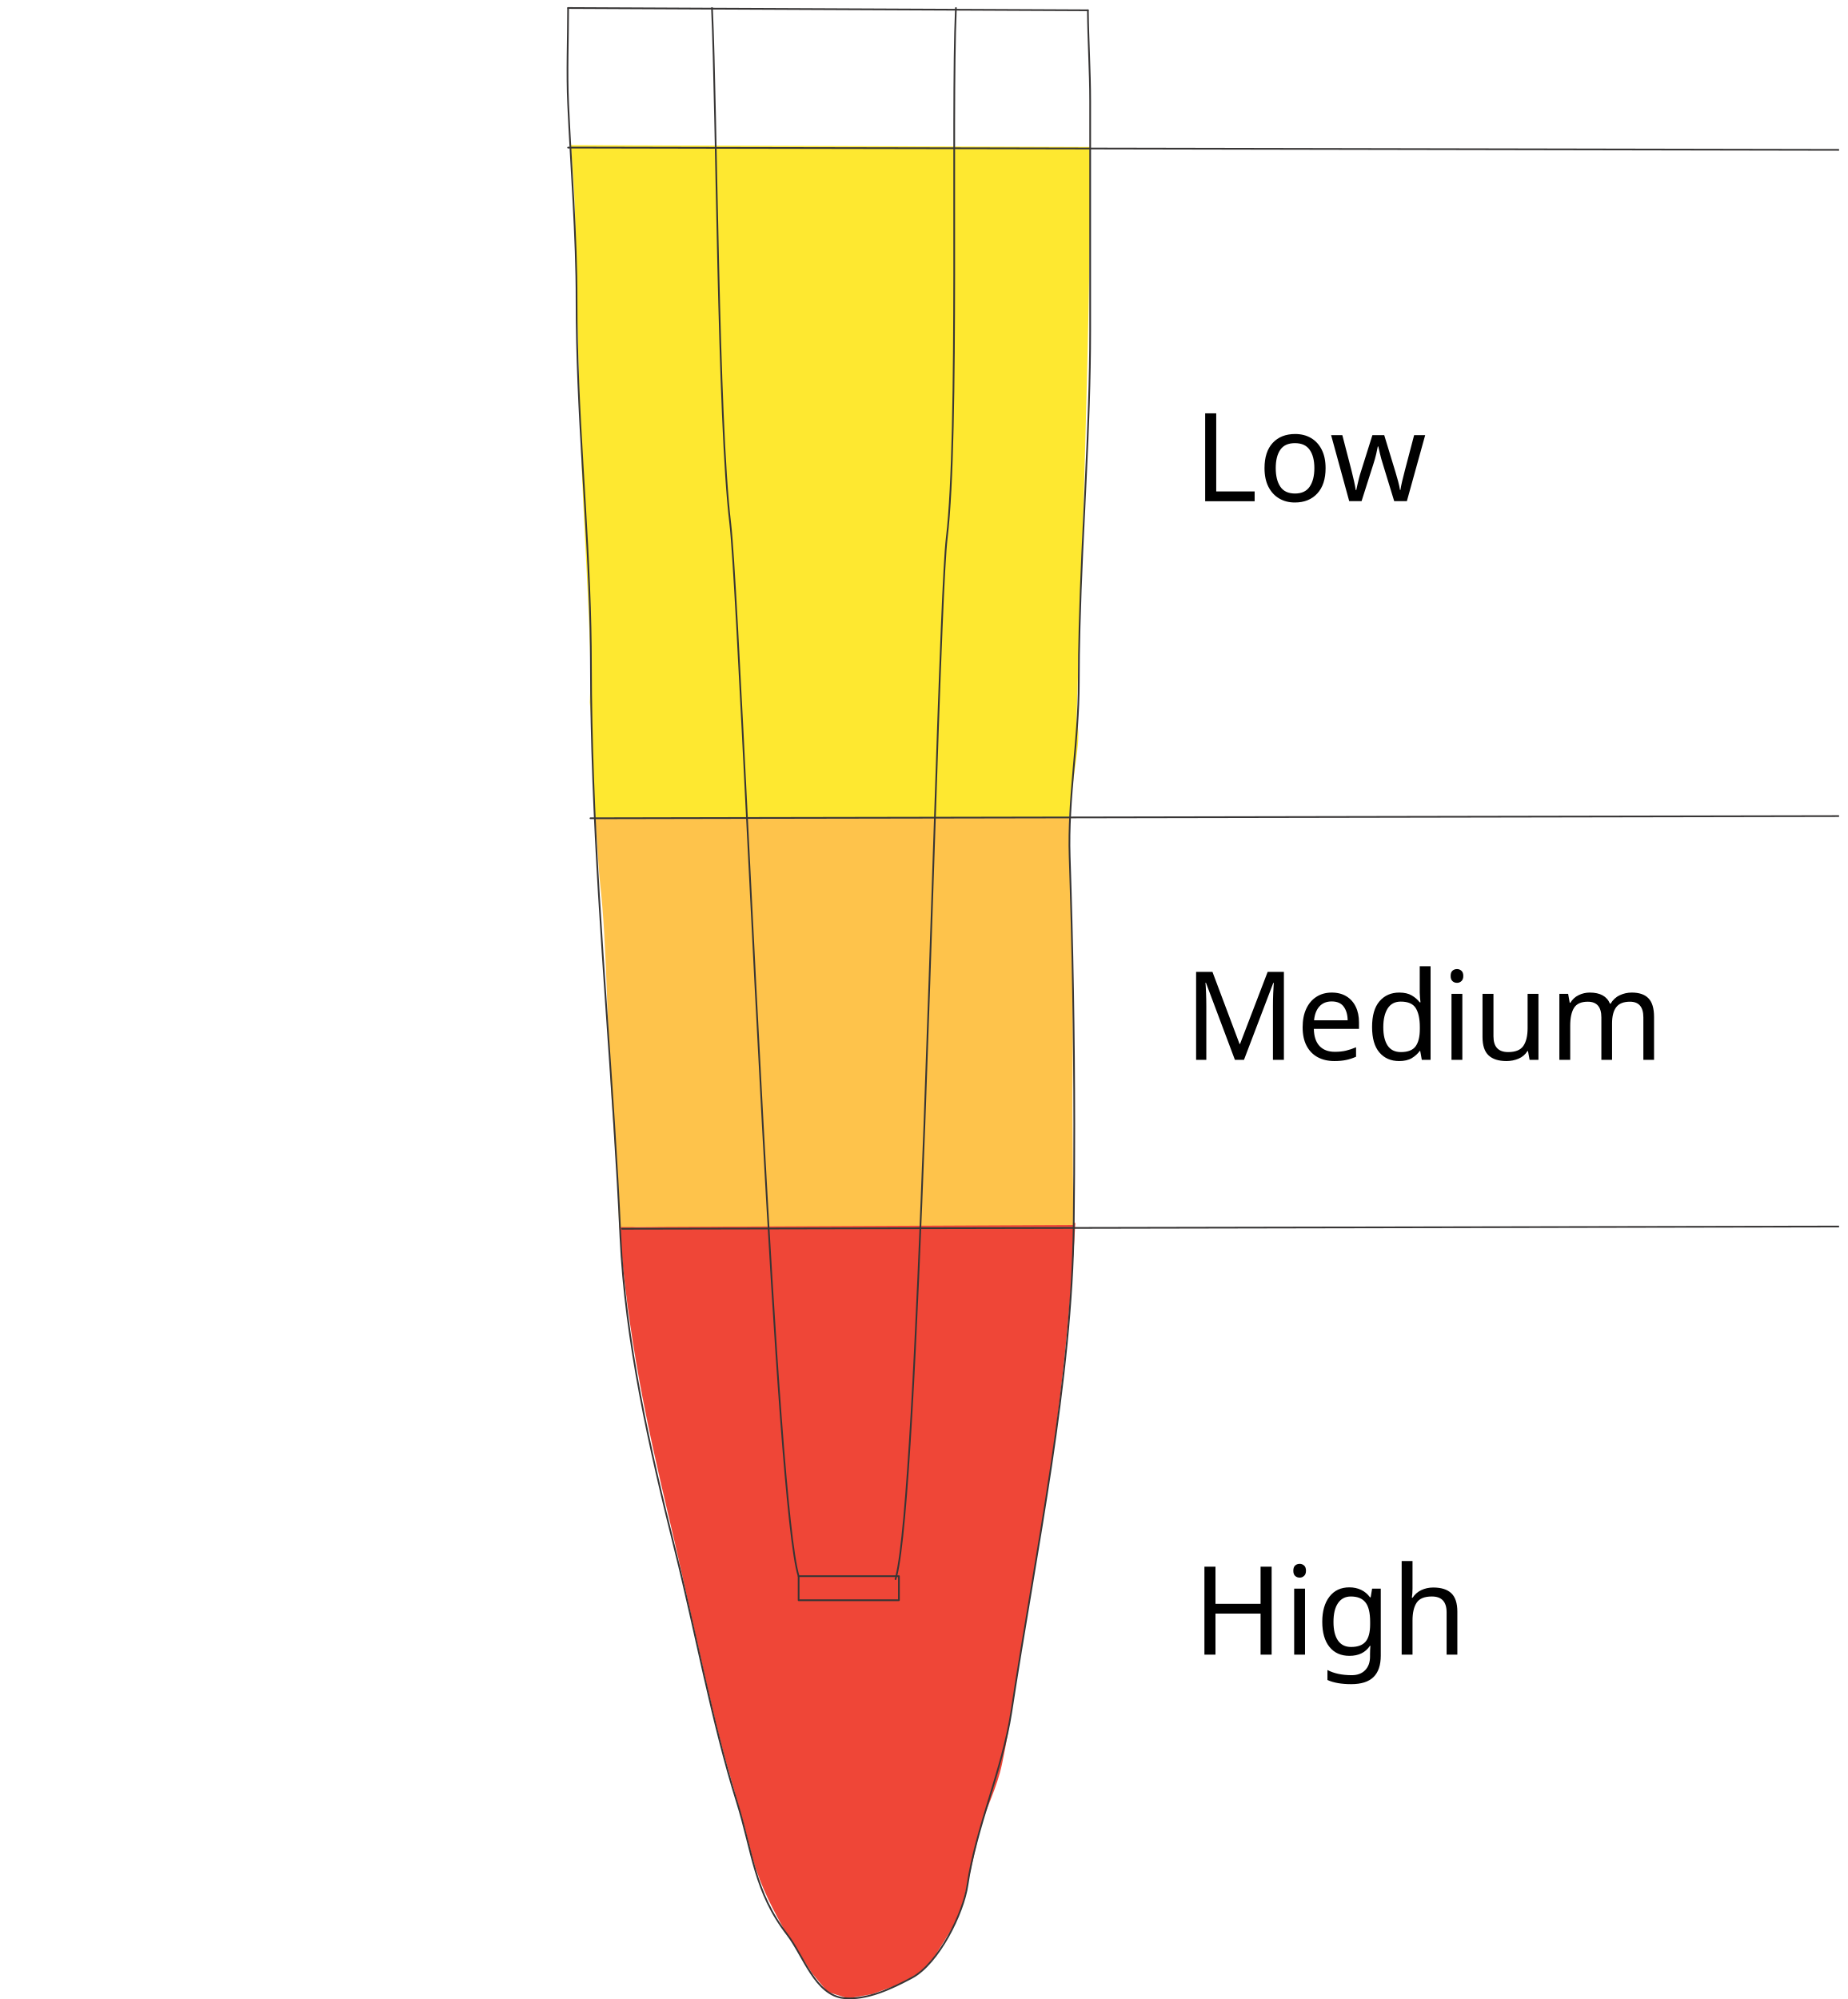
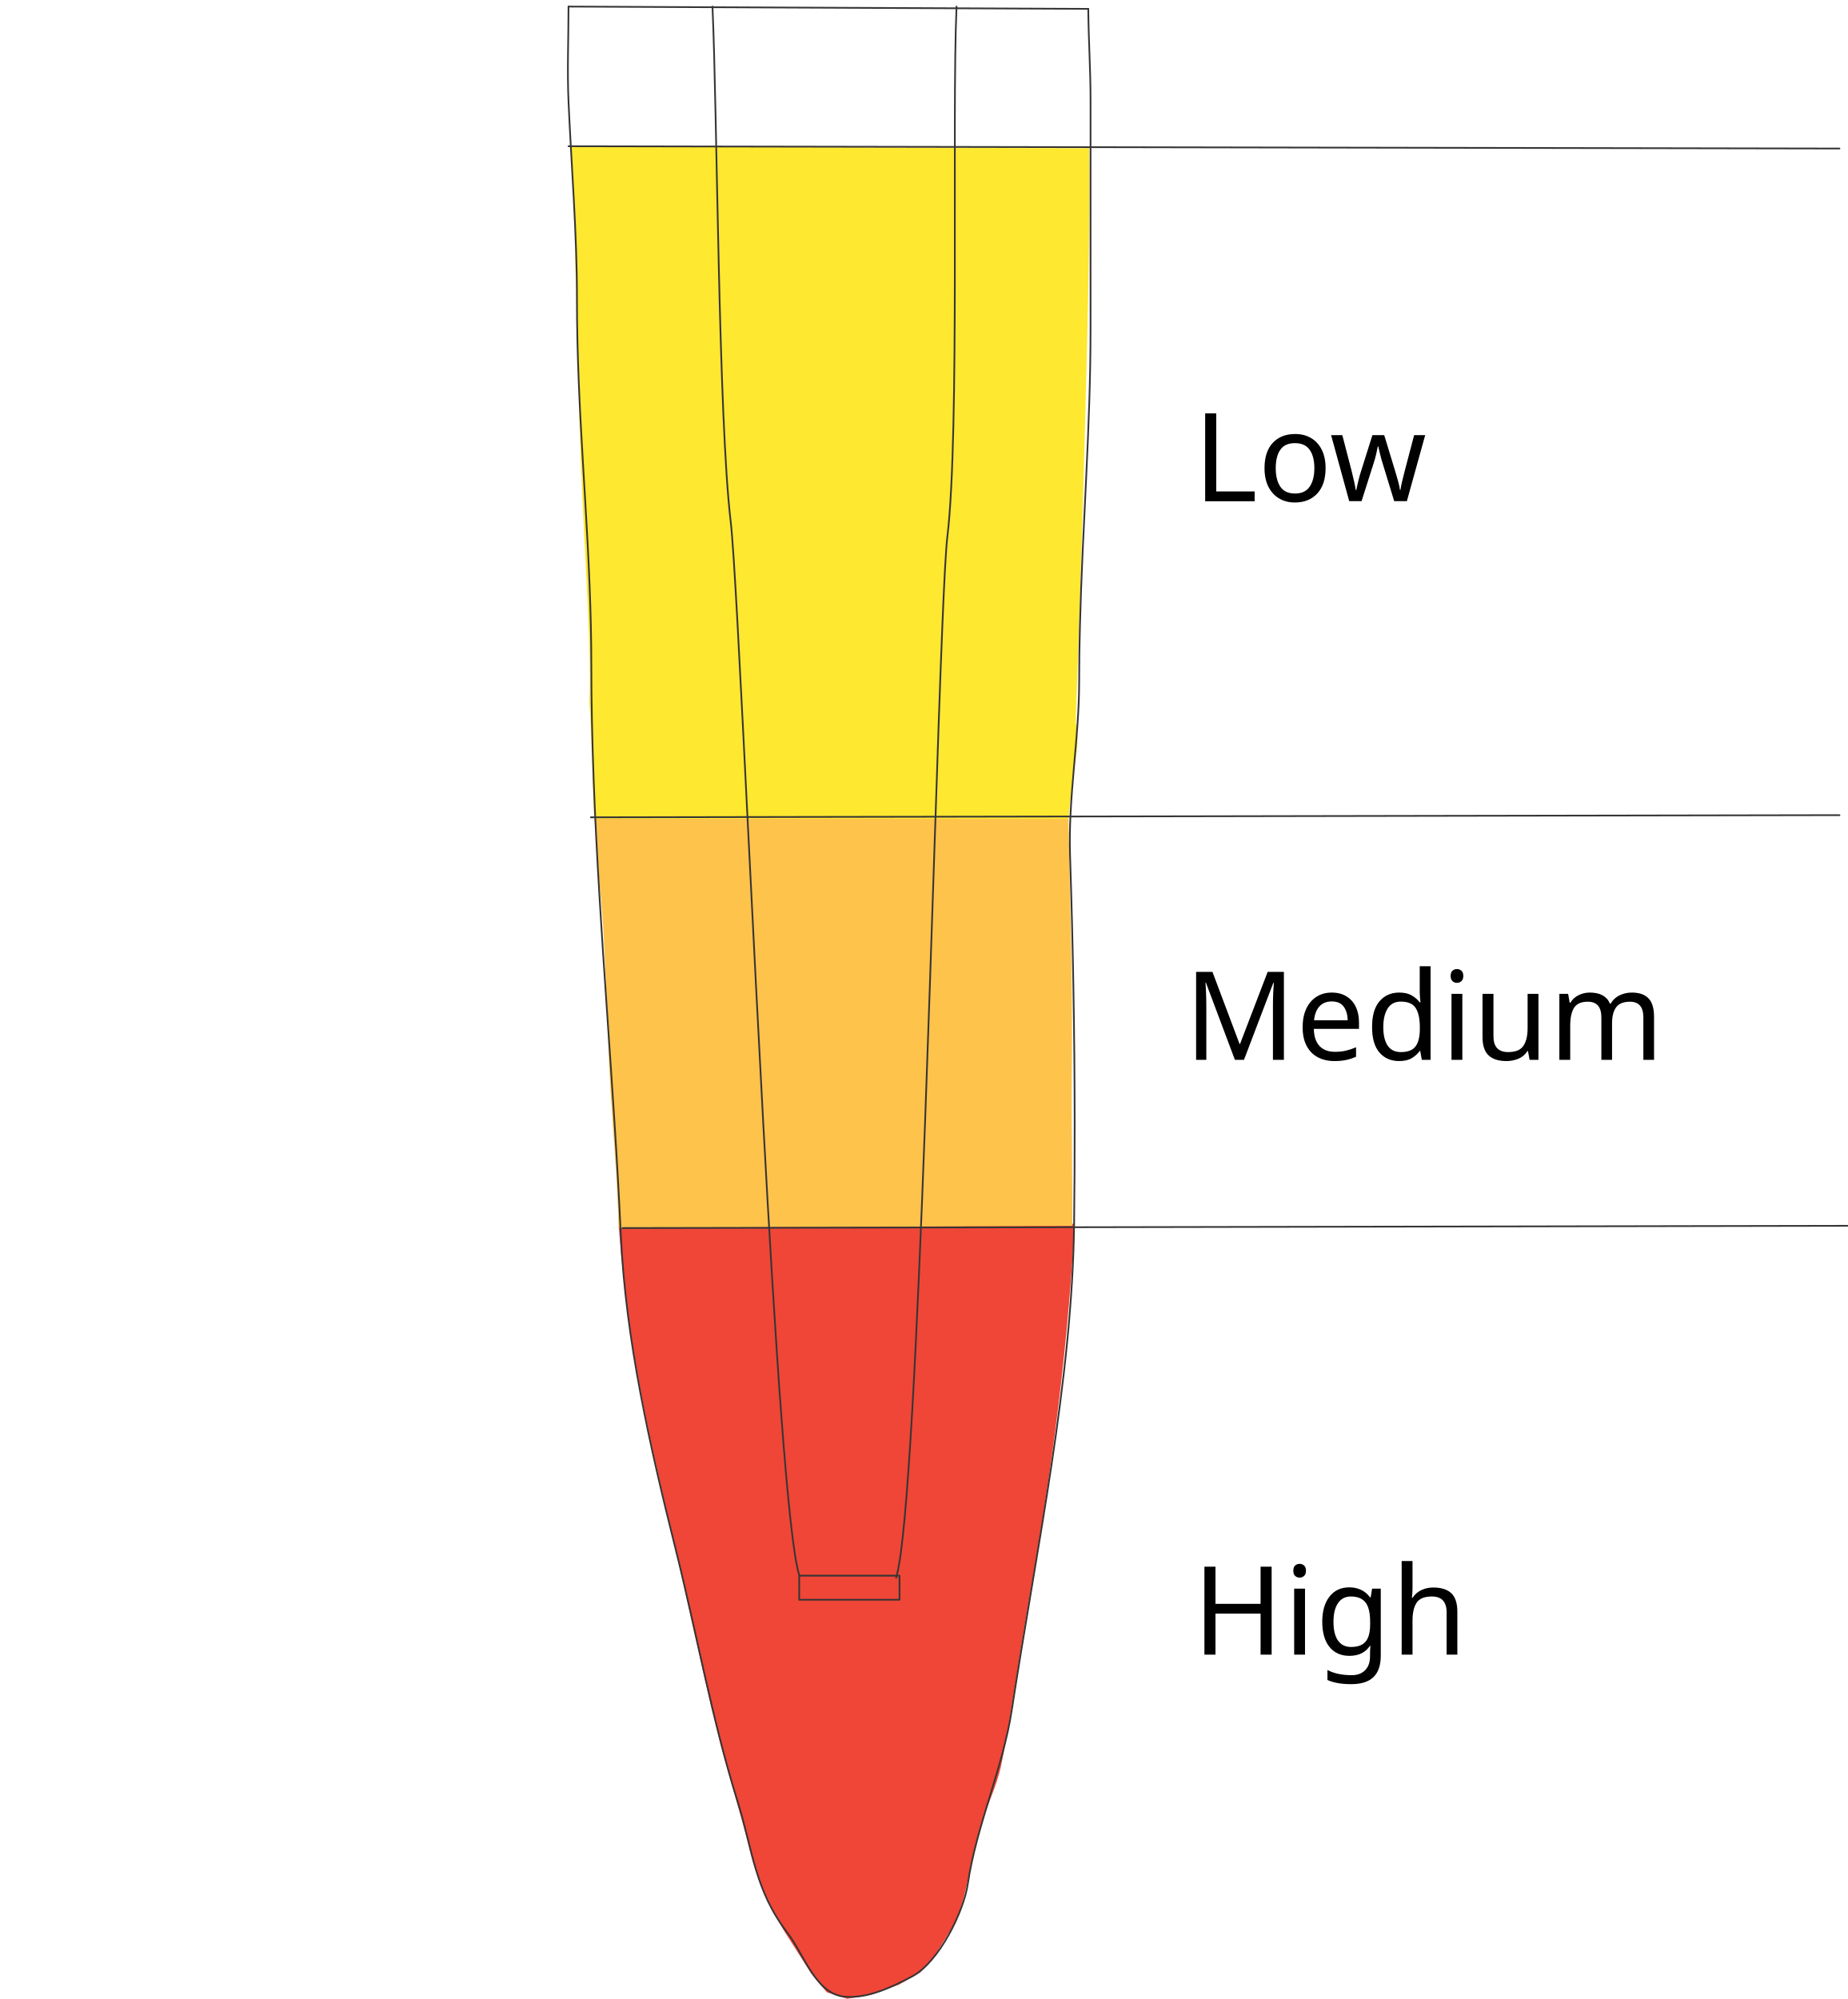
<svg xmlns="http://www.w3.org/2000/svg" width="275.054" height="297.573" viewBox="0 0 275.054 297.573" class="root">
-   <defs>
-     <clipPath id="a">
-       <path d="M0 850.39h566.93V0H0v850.39z" />
-     </clipPath>
-     <clipPath id="b">
-       <path d="M237.34 702.17h71.31V243.74h-71.31v458.43z" />
-     </clipPath>
-   </defs>
  <g>
    <g>
-       <g clip-path="url(#a)" transform="matrix(.509 0 0 -.509 -14.823 358.693)">
+       <g>
        <g>
          <g>
-             <g clip-path="url(#b)" transform="matrix(2.15 0 0 1.309 -314.278 -216.628)">
+             <g>
              <g class="high" fill="#ef4637">
-                 <path d="M246.2 429.735l59.787.883c-1.107-33.08-3.8-61.51-6.202-84.1-1.626-15.303-2.593-27.73-3.777-36.84-.692-5.324-2.08-9.437-2.792-13.67-1.652-9.818-2.13-17.823-3.857-22.658l-2.612-6.883-1.763-3.195-2.903-2.725-3.78-2.258-3.25-.916-2.786 1.45-2.114 4.2-3.8 9.792c-2.17 6.43-3.655 11.467-4.624 18.147-1.137 7.834-2.913 16.567-4.393 26.344-2.21 14.593-4.262 31.1-6.572 47.108-3.027 20.975-5.654 40.545-6.8 65.57" stroke-width="1.31" />
+                 <path d="M-5.98 53.926l59.787.882c-1.107-33.08-3.8-61.51-6.202-84.1-1.627-15.303-2.593-27.73-3.777-36.84-.692-5.323-2.08-9.437-2.792-13.67-1.652-9.818-2.13-17.823-3.858-22.658l-2.61-6.882-1.763-3.196-2.903-2.724-3.78-2.258-3.25-.915-2.787 1.45-2.114 4.2-3.798 9.792c-2.17 6.428-3.655 11.466-4.625 18.147C8.41-77.013 6.635-68.28 5.154-58.502c-2.21 14.592-4.26 31.1-6.572 47.108-3.026 20.975-5.653 40.544-6.8 65.57" stroke-width="1.31" transform="matrix(1.094 0 0 -.666 101.094 218.668)" />
              </g>
              <g class="medium" fill="#fec34b">
-                 <path d="M240.51 521.262l64.638.17c.116-14.208.61-35.217.46-57.53-.073-11.045.113-22.35.065-33.742l-61.746-.478c-.122 10.226-.687 19.932-1.068 30.12-.602 16.064-.603 33.012-1.47 45.977-.382 5.706-.408 11.002-.776 15.482" stroke-width=".79" />
+                 <path d="M-4.19.102l64.638.17c.115-14.207.61-35.217.46-57.53-.073-11.044.113-22.348.064-33.74l-61.745-.48c-.122 10.226-.687 19.932-1.068 30.12-.602 16.064-.604 33.013-1.47 45.977C-3.693-9.675-3.72-4.378-4.087.1" stroke-width=".79" transform="matrix(1.094 0 0 -.666 92.911 121.864)" />
              </g>
              <g class="low" fill="#fee830">
-                 <path d="M237.34 671.42l70.62-.416c.3-26.19-1.247-101.585-1.83-128.473.808-3.246-.442-10.517-.982-21.443l-64.534.06c-.326 12.835-.388 21.345-.668 25.758.42 12.92-.975 39.196-1.363 64.806-.22 14.432-.514 29.987-.62 41.964-.065 7.2-.37 13.128-.623 17.745" stroke-width=".911" />
+                 <path d="M0-30.75l70.62-.415c.3-26.19-1.247-101.585-1.83-128.473.81-3.248-.44-10.52-.98-21.444l-64.536.06c-.326 12.834-.388 21.345-.668 25.757.42 12.92-.975 39.197-1.363 64.806C1.023-76.026.73-60.47.623-48.494.56-41.295.253-35.367 0-30.75" stroke-width=".911" transform="matrix(1.094 0 0 -.666 84.859 1.312)" />
              </g>
            </g>
          </g>
        </g>
        <g>
-           <path d="M195.26 702.36c0-9.31-.41-18.72.01-28.01.82-18.32 2.49-38.92 2.46-57.33-.04-32.91 3.37-63.54 4.07-95.94.08-3.62.13-7.26.13-10.93.04-45.05 3.94-89.57 6.8-134.42.7-10.89 1.33-21.8 1.83-32.74 1.41-30.52 8.52-61.8 16.02-91.73 5.92-23.59 10.75-50.24 18.01-73.44 4.67-14.92 5.05-26.28 14.74-38.88 4.8-6.24 8.18-17.76 16.59-18.6 6.74-.66 14.02 2.83 19.89 5.96 7.79 4.15 15.06 18.89 16.24 27.11 2.37 16.4 10.286 34.073 12.786 50.414 7.36 48.12 17.744 96.875 18.284 142.646.12 9.89.17 19.71.16 29.51-.02 26.06-.48 51.93-1.35 78.21-.56 16.87 2.67 34.03 2.67 50.83 0 5.45.08 10.89.23 16.31.74 29.05 3.1 57.74 3.1 86.81v66.89c0 9.01-.6 17.79-.67 26.66" fill="none" stroke="#373535" stroke-width=".5" stroke-linecap="round" stroke-linejoin="round" />
+           <path d="M84.624.978c0 4.74-.21 9.528.005 14.257.416 9.325 1.266 19.81 1.25 29.18-.02 16.752 1.717 32.343 2.073 48.835.04 1.842.066 3.695.066 5.563.02 22.93 2.004 45.59 3.46 68.42.357 5.543.677 11.096.932 16.665.717 15.534 4.336 31.456 8.154 46.69 3.013 12.007 5.472 25.572 9.167 37.38 2.377 7.595 2.57 13.377 7.503 19.79 2.443 3.177 4.163 9.04 8.444 9.468 3.43.336 7.137-1.44 10.124-3.033 3.965-2.112 7.665-9.615 8.266-13.8 1.206-8.347 5.236-17.343 6.508-25.66 3.746-24.493 9.032-49.31 9.307-72.607.06-5.034.086-10.032.082-15.02-.01-13.265-.245-26.433-.688-39.81-.286-8.586 1.358-17.32 1.358-25.872 0-2.774.04-5.543.117-8.302.377-14.786 1.578-29.39 1.578-44.186V14.89c0-4.587-.305-9.056-.34-13.57" fill="none" stroke="#373535" stroke-width=".255" stroke-linecap="round" stroke-linejoin="round" />
        </g>
        <g>
-           <path d="M291.24 243.74h.76v-7.04h-29.33v7.04h28.57z" fill="none" stroke="#373535" stroke-width=".5" stroke-linecap="round" stroke-linejoin="round" />
+           <path d="M133.507 234.556h.387v3.583h-14.93v-3.584h14.543z" fill="none" stroke="#373535" stroke-width=".255" stroke-linecap="round" stroke-linejoin="round" />
        </g>
        <g>
-           <path d="M237.33 702.36v-.08c.01-.03.01-.07.01-.11 1.4-30.7 1.7-120.25 5.33-150.5.49-4.11 1.18-15.05 2.03-30.51 1.9-34.58 4.57-91.74 7.48-145.35 3.44-63.3 7.23-121.65 10.49-132.07" fill="none" stroke="#373535" stroke-width=".5" stroke-linecap="round" stroke-linejoin="round" />
+           <path d="M106.05.978v.04c.006.016.006.036.006.057.713 15.626.865 61.207 2.713 76.604.248 2.09.6 7.66 1.032 15.53.967 17.6 2.326 46.694 3.808 73.982 1.75 32.22 3.68 61.92 5.34 67.224" fill="none" stroke="#373535" stroke-width=".255" stroke-linecap="round" stroke-linejoin="round" />
        </g>
        <g>
-           <path d="M308.67 702.36c0-.07-.01-.13-.01-.2 0-.1-.01-.2-.01-.3-1.36-31.03.97-124.24-2.65-154.39-.45-3.74-.94-13.05-1.48-26.21-1.38-33.21-3.06-90.92-5.06-145.36-2.3-61.9-5.02-119.55-8.22-132.16-.08-.32-.16-.61-.24-.87" fill="none" stroke="#373535" stroke-width=".5" stroke-linecap="round" stroke-linejoin="round" />
+           <path d="M142.384.978c0 .036-.005.066-.005.102 0 .05-.006.102-.006.153-.692 15.794.494 63.238-1.35 78.584-.228 1.904-.477 6.642-.752 13.34-.703 16.905-1.558 46.28-2.576 73.99-1.17 31.506-2.555 60.85-4.184 67.27-.04.16-.08.31-.122.44" fill="none" stroke="#373535" stroke-width=".255" stroke-linecap="round" stroke-linejoin="round" />
        </g>
        <g>
-           <path d="M195.26 702.36l42.08-.19 71.31-.31 38.61-.17" fill="none" stroke="#373535" stroke-width=".5" stroke-linecap="round" stroke-linejoin="round" />
+           <path d="M84.624.978l21.42.097 36.296.158 19.652.086" fill="none" stroke="#373535" stroke-width=".255" stroke-linecap="round" stroke-linejoin="round" />
        </g>
        <g>
-           <path d="M211.063 345.34l43.45.08 47.28.09 43.82.08 223.65.41" fill="none" stroke="#373535" stroke-width=".5" stroke-linecap="round" stroke-linejoin="round" />
+           <path d="M92.673 182.81l22.116-.04 24.065-.047 22.304-.04 113.837-.21" fill="none" stroke="#373535" stroke-width=".255" stroke-linecap="round" stroke-linejoin="round" />
        </g>
        <g>
-           <path d="M201.8 465.39l42.9.08 59.82.1 40.31.07 222.1.39" fill="none" stroke="#373535" stroke-width=".5" stroke-linecap="round" stroke-linejoin="round" />
+           <path d="M87.955 121.668l21.836-.04 30.45-.052 20.517-.035 113.05-.198" fill="none" stroke="#373535" stroke-width=".255" stroke-linecap="round" stroke-linejoin="round" />
        </g>
        <g>
-           <path d="M195.26 661.54l42.07-.08 71.33-.12 258.27-.47" fill="none" stroke="#373535" stroke-width=".5" stroke-linecap="round" stroke-linejoin="round" />
+           <path d="M84.624 21.768l21.414.04 36.307.062 131.46.24" fill="none" stroke="#373535" stroke-width=".255" stroke-linecap="round" stroke-linejoin="round" />
        </g>
-         <text style="line-height:125%;-inkscape-font-specification:'Sans, Normal';text-align:start" x="377.841" y="-220.798" transform="scale(1 -1)" font-size="36.012" font-family="Sans" letter-spacing="0" word-spacing="0" stroke-width="1.294">
+         <text style="line-height:125%;-inkscape-font-specification:'Sans, Normal';text-align:start" x="377.841" y="-220.798" transform="matrix(.509 0 0 .509 -14.823 358.693)" font-size="36.012" font-family="Sans" letter-spacing="0" word-spacing="0" stroke-width="1.294">
          <tspan x="377.841" y="-220.798" style="line-height:125%;-inkscape-font-specification:'Sans, Normal';text-align:start" font-size="36.012" font-family="Sans" stroke-width="1.294">
                        High
                    </tspan>
        </text>
-         <text style="line-height:125%;-inkscape-font-specification:'Sans, Normal';text-align:start" x="375.411" y="-394.747" transform="scale(1 -1)" font-size="36.012" font-family="Sans" letter-spacing="0" word-spacing="0" stroke-width="1.294">
+         <text style="line-height:125%;-inkscape-font-specification:'Sans, Normal';text-align:start" x="375.411" y="-394.747" transform="matrix(.509 0 0 .509 -14.823 358.693)" font-size="36.012" font-family="Sans" letter-spacing="0" word-spacing="0" stroke-width="1.294">
          <tspan x="375.411" y="-394.747" stroke-width="1.294">
                        Medium
                    </tspan>
        </text>
-         <text style="line-height:125%;-inkscape-font-specification:'Sans, Normal';text-align:start" x="378.059" y="-558.103" transform="scale(1 -1)" font-size="36.012" font-family="Sans" letter-spacing="0" word-spacing="0" stroke-width="1.294">
+         <text style="line-height:125%;-inkscape-font-specification:'Sans, Normal';text-align:start" x="378.059" y="-558.103" transform="matrix(.509 0 0 .509 -14.823 358.693)" font-size="36.012" font-family="Sans" letter-spacing="0" word-spacing="0" stroke-width="1.294">
          <tspan x="378.059" y="-558.103" stroke-width="1.294">
                        Low
                    </tspan>
        </text>
      </g>
    </g>
  </g>
</svg>
